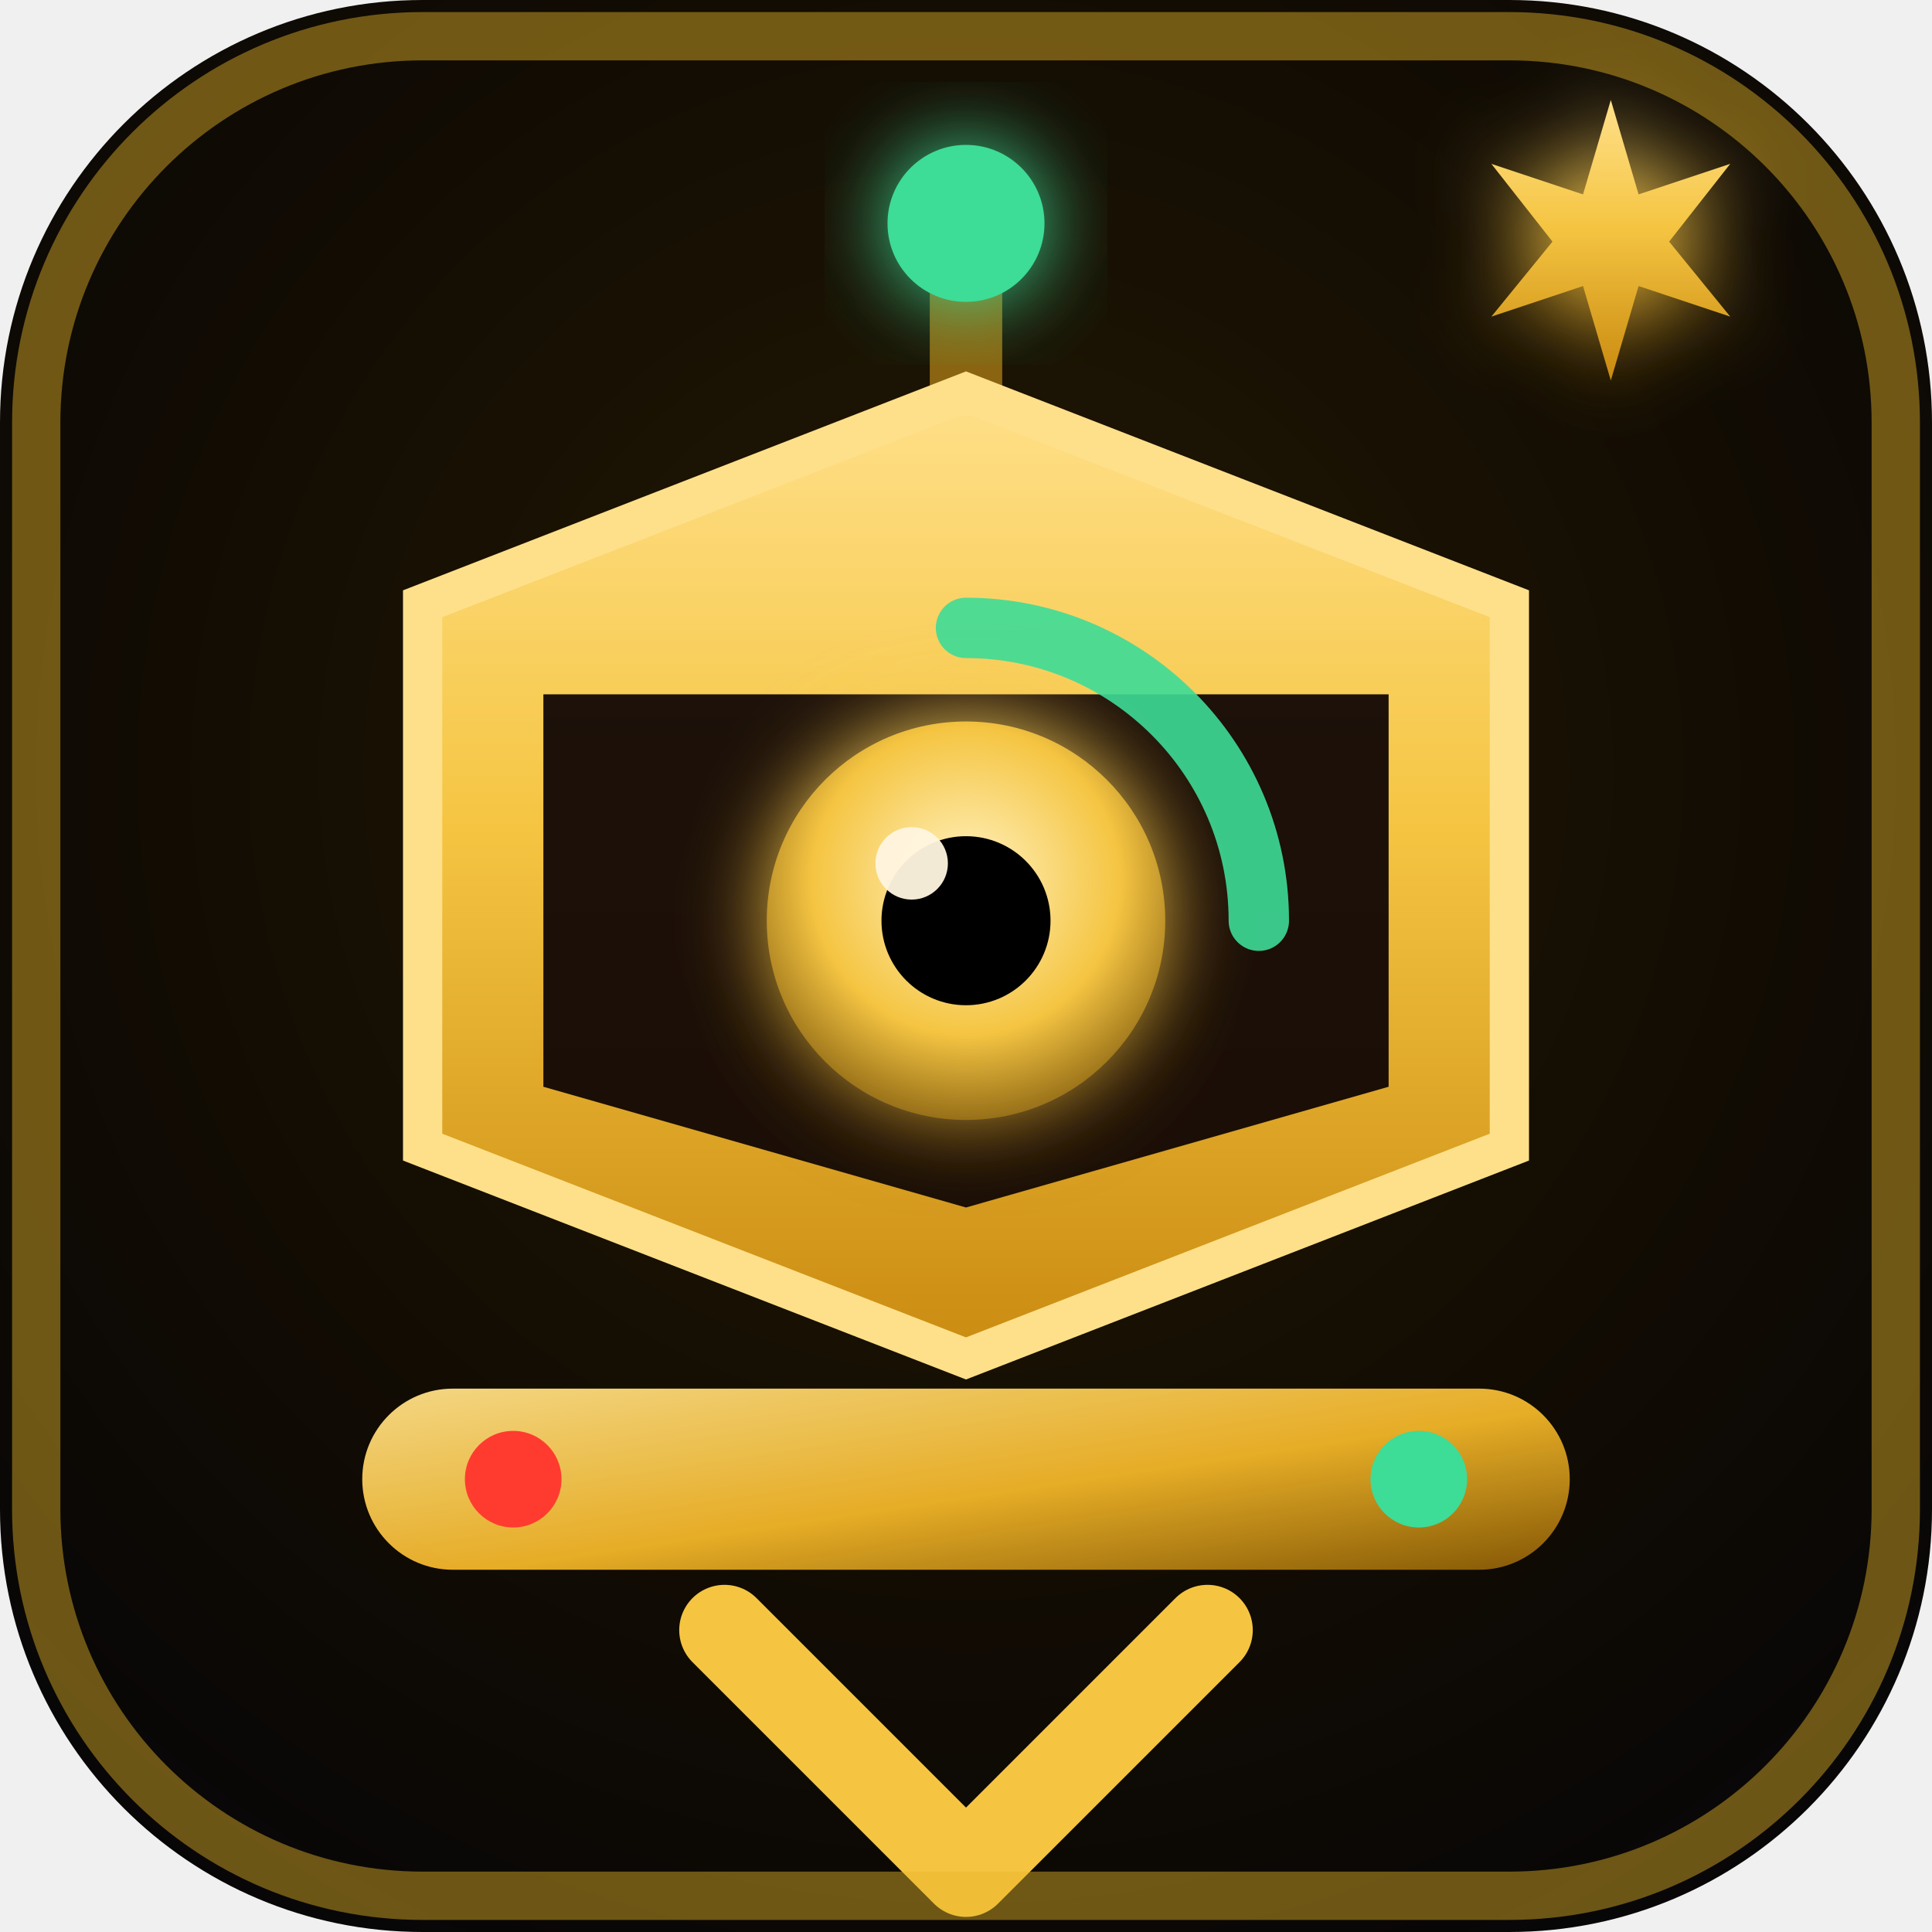
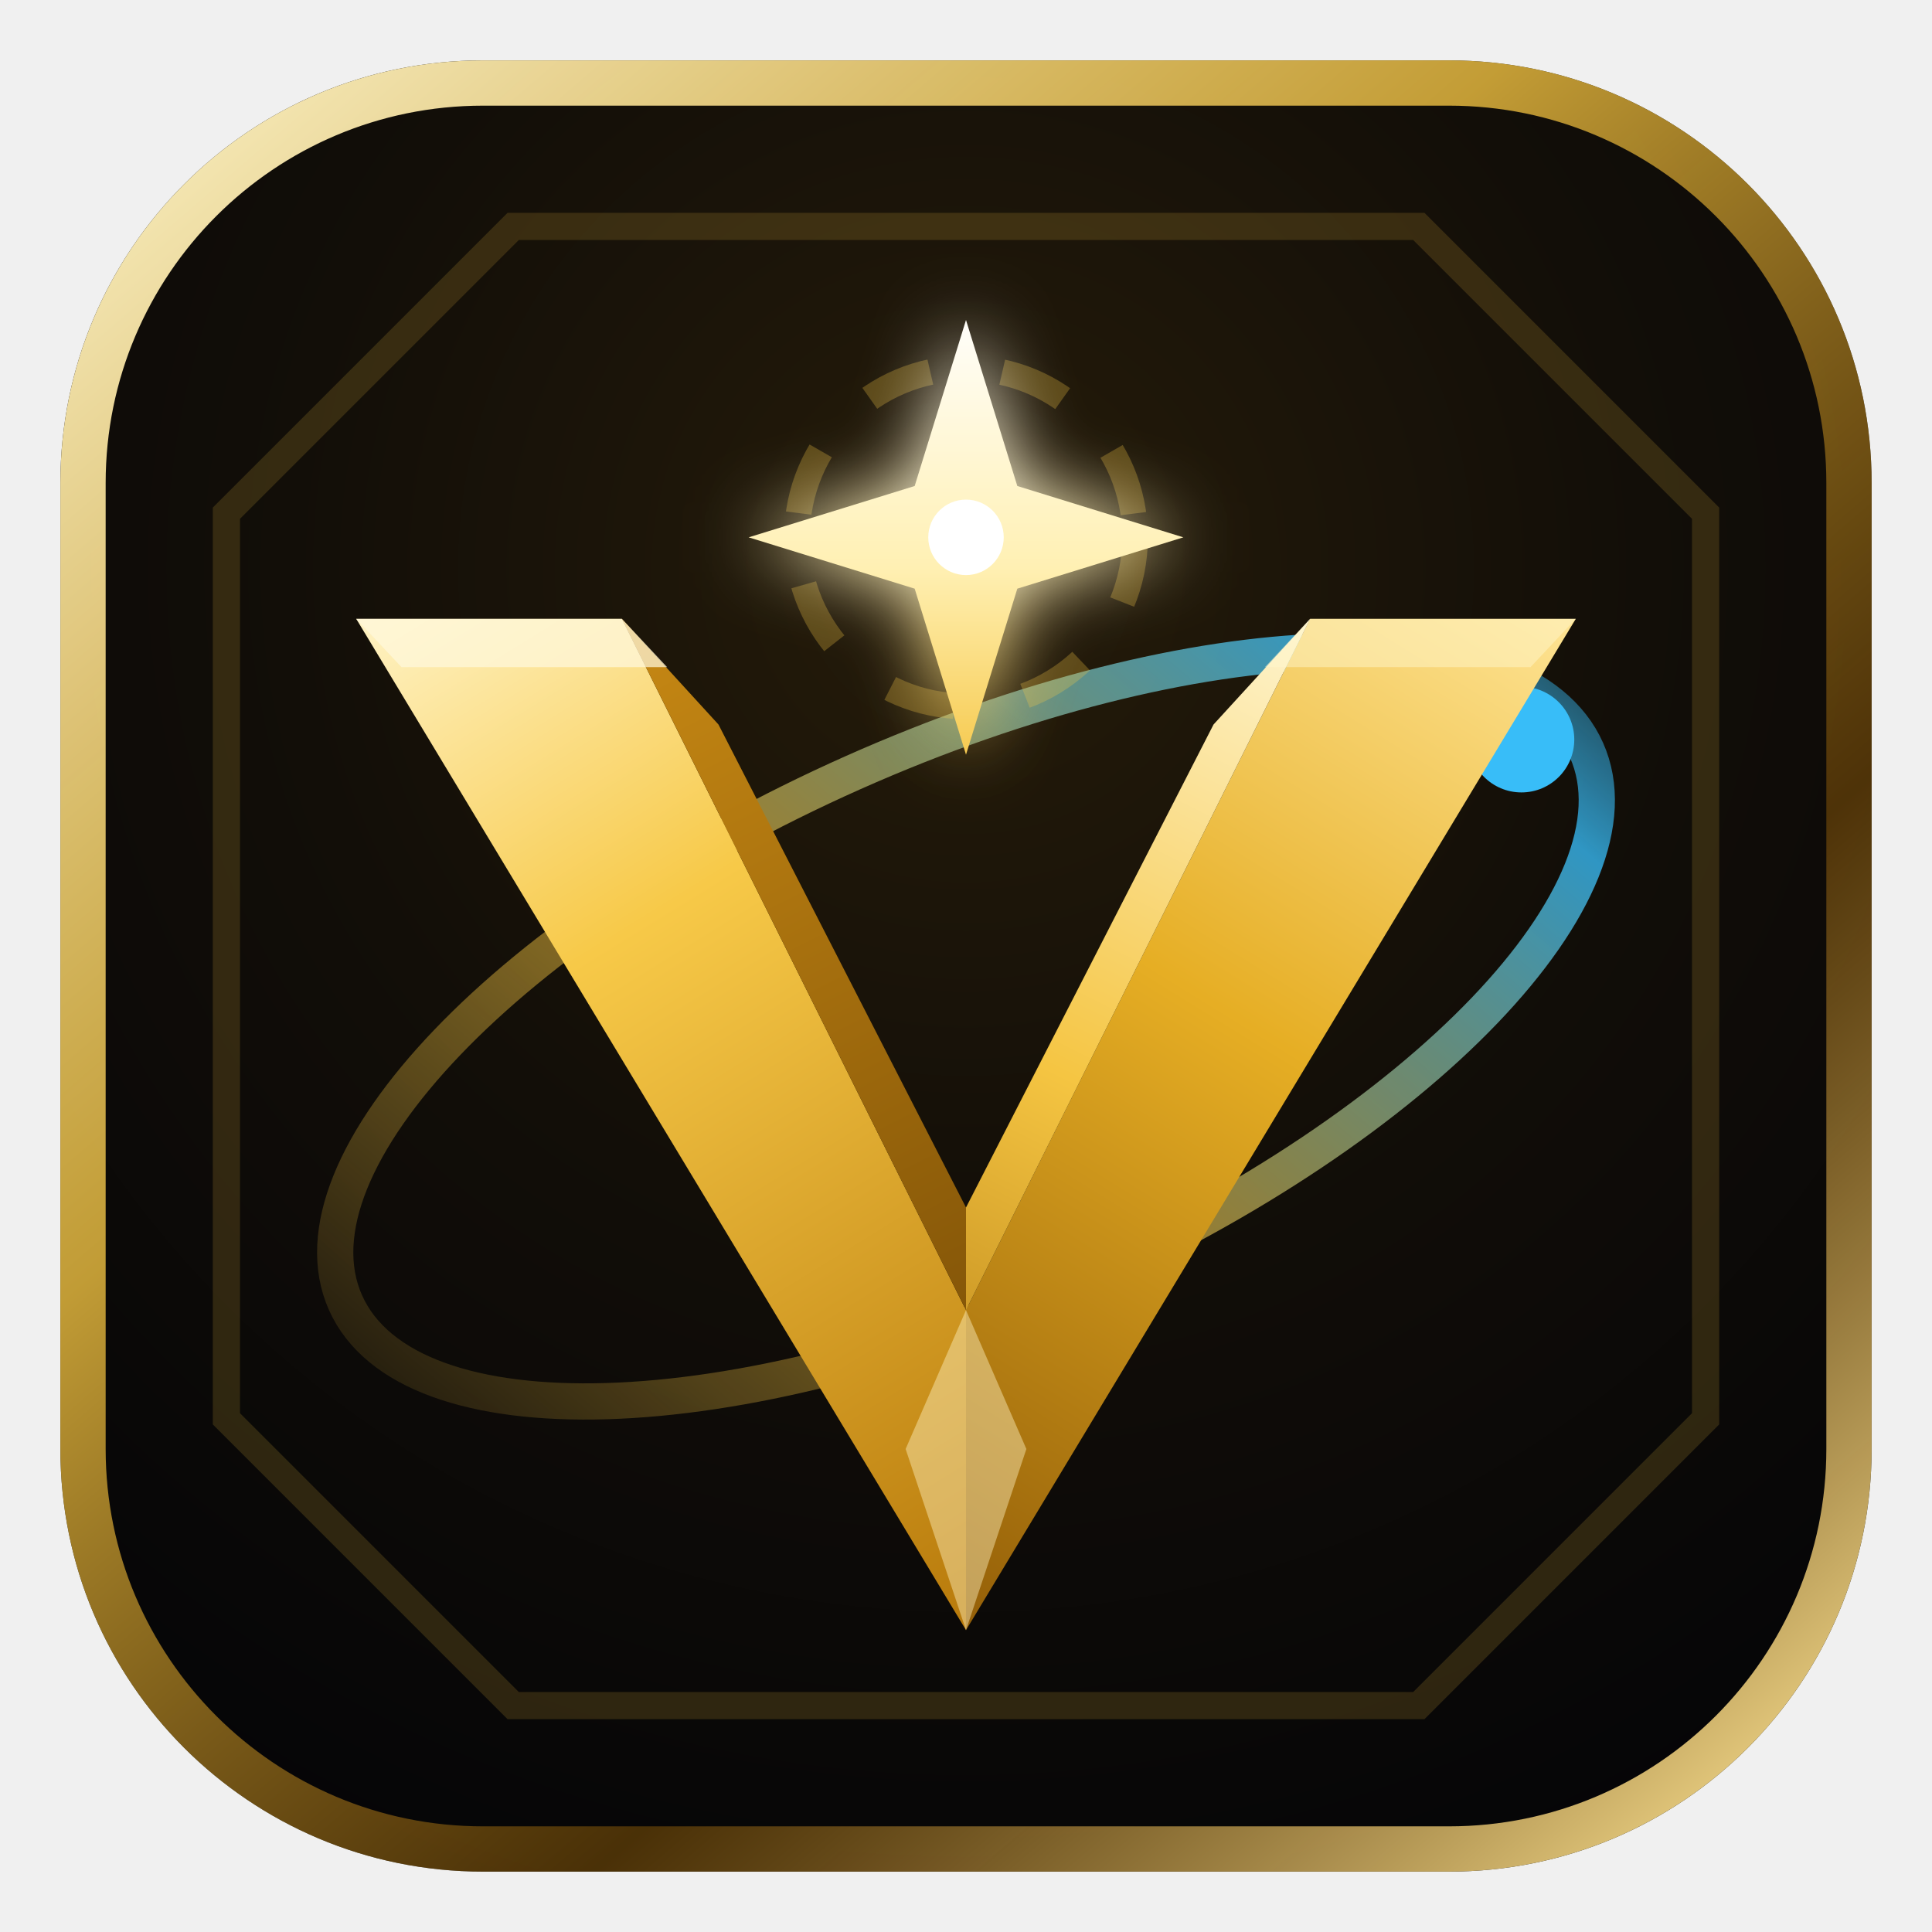
- <svg xmlns="http://www.w3.org/2000/svg" width="64" height="64" viewBox="0 0 64 64">
+ <svg xmlns="http://www.w3.org/2000/svg" width="64" height="64" viewBox="0 0 64 64" fill="none">
  <defs>
-     <radialGradient id="bg" cx="50%" cy="40%" r="75%">
-       <stop offset="0%" stop-color="#241a04" />
-       <stop offset="55%" stop-color="#120c03" />
-       <stop offset="100%" stop-color="#050508" />
+     <radialGradient id="vg-bg" cx="50%" cy="28%" r="78%">
+       <stop offset="0%" stop-color="#261C0A" />
+       <stop offset="48%" stop-color="#120E08" />
+       <stop offset="100%" stop-color="#050507" />
    </radialGradient>
-     <linearGradient id="oro" x1="0" y1="0" x2="0" y2="1">
-       <stop offset="0%" stop-color="#ffe08a" />
-       <stop offset="45%" stop-color="#f5c542" />
-       <stop offset="100%" stop-color="#c98a10" />
+     <linearGradient id="vg-rim" x1="8" y1="4" x2="56" y2="60" gradientUnits="userSpaceOnUse">
+       <stop offset="0%" stop-color="#FFF0BA" stop-opacity="0.95" />
+       <stop offset="35%" stop-color="#F5C542" stop-opacity="0.78" />
+       <stop offset="70%" stop-color="#8E5B08" stop-opacity="0.5" />
+       <stop offset="100%" stop-color="#FFE08A" stop-opacity="0.88" />
    </linearGradient>
-     <linearGradient id="oro2" x1="0" y1="0" x2="1" y2="1">
-       <stop offset="0%" stop-color="#ffe08a" />
-       <stop offset="55%" stop-color="#f0b428" />
-       <stop offset="100%" stop-color="#8a5c06" />
+     <linearGradient id="vg-wl" x1="11" y1="20" x2="32" y2="54" gradientUnits="userSpaceOnUse">
+       <stop offset="0%" stop-color="#FFF5CC" />
+       <stop offset="36%" stop-color="#F7C948" />
+       <stop offset="100%" stop-color="#B87A0B" />
    </linearGradient>
-     <radialGradient id="iris" cx="50%" cy="40%" r="70%">
-       <stop offset="0%" stop-color="#fff3c4" />
-       <stop offset="55%" stop-color="#f5c542" />
-       <stop offset="100%" stop-color="#6b4705" />
-     </radialGradient>
-     <filter id="glow" x="-40%" y="-40%" width="180%" height="180%">
-       <feGaussianBlur stdDeviation="1.4" result="b" />
+     <linearGradient id="vg-wls" x1="16" y1="22" x2="32" y2="54" gradientUnits="userSpaceOnUse">
+       <stop offset="0%" stop-color="#C98A14" />
+       <stop offset="100%" stop-color="#6D4404" />
+     </linearGradient>
+     <linearGradient id="vg-wr" x1="53" y1="20" x2="32" y2="54" gradientUnits="userSpaceOnUse">
+       <stop offset="0%" stop-color="#FFE699" />
+       <stop offset="45%" stop-color="#E6AE24" />
+       <stop offset="100%" stop-color="#945F08" />
+     </linearGradient>
+     <linearGradient id="vg-wrs" x1="48" y1="22" x2="32" y2="54" gradientUnits="userSpaceOnUse">
+       <stop offset="0%" stop-color="#FFF7D6" />
+       <stop offset="50%" stop-color="#F5C542" />
+       <stop offset="100%" stop-color="#A66E0A" />
+     </linearGradient>
+     <linearGradient id="vg-star" x1="32" y1="10" x2="32" y2="26" gradientUnits="userSpaceOnUse">
+       <stop offset="0%" stop-color="#FFFFFF" />
+       <stop offset="55%" stop-color="#FFF0B3" />
+       <stop offset="100%" stop-color="#F5C542" />
+     </linearGradient>
+     <linearGradient id="vg-arc" x1="10" y1="43" x2="54" y2="22" gradientUnits="userSpaceOnUse">
+       <stop offset="0%" stop-color="#F5C542" stop-opacity="0.06" />
+       <stop offset="45%" stop-color="#F5C542" stop-opacity="0.6" />
+       <stop offset="85%" stop-color="#38BDF8" stop-opacity="0.78" />
+       <stop offset="100%" stop-color="#38BDF8" stop-opacity="0.1" />
+     </linearGradient>
+     <filter id="vg-glow" x="-35%" y="-35%" width="170%" height="170%">
+       <feGaussianBlur stdDeviation="1.2" result="blur" />
      <feMerge>
-         <feMergeNode in="b" />
+         <feMergeNode in="blur" />
        <feMergeNode in="SourceGraphic" />
      </feMerge>
    </filter>
  </defs>
-   <rect width="64" height="64" rx="14" fill="url(#bg)" />
-   <line x1="32" y1="9" x2="32" y2="17" stroke="#8a6410" stroke-width="2.4" />
-   <circle cx="32" cy="7.4" r="2.6" fill="#3ddc97" filter="url(#glow)" />
-   <path d="M14 20 L32 13 L50 20 L50 38 L32 45 L14 38 Z" fill="url(#oro)" stroke="#ffe08a" stroke-width="1.3" />
-   <path d="M18 23 L46 23 L46 36 L32 40 L18 36 Z" fill="#0d0304" opacity="0.93" />
-   <g filter="url(#glow)">
-     <circle cx="32" cy="30.5" r="6.6" fill="url(#iris)" />
-     <circle cx="32" cy="30.5" r="2.8" fill="#050001" />
-     <circle cx="30.2" cy="28.6" r="1.2" fill="#fff6e0" opacity="0.95" />
+   <rect x="2" y="2" width="60" height="60" rx="14" fill="url(#vg-bg)" />
+   <rect x="2.75" y="2.75" width="58.5" height="58.5" rx="13.25" stroke="url(#vg-rim)" stroke-width="1.5" />
+   <path d="M17 7.5 H47 L56.5 17 V47 L47 56.5 H17 L7.5 47 V17 Z" stroke="#F5C542" stroke-opacity="0.16" stroke-width="0.9" />
+   <ellipse cx="32" cy="34" rx="22.5" ry="9.2" transform="rotate(-24 32 34)" stroke="url(#vg-arc)" stroke-width="1.2" />
+   <circle cx="50.4" cy="24.5" r="1.75" fill="#38BDF8" />
+   <path d="M11.8 20.5 L20.6 20.5 L32 43.4 L32 54 Z" fill="url(#vg-wl)" />
+   <path d="M20.6 20.5 L23.8 24 L32 40 L32 43.4 Z" fill="url(#vg-wls)" />
+   <path d="M11.8 20.5 L20.6 20.5 L22.1 22.1 L13.3 22.1 Z" fill="#FFF8DC" fill-opacity="0.72" />
+   <path d="M52.2 20.5 L43.4 20.5 L32 43.4 L32 54 Z" fill="url(#vg-wr)" />
+   <path d="M43.4 20.5 L40.2 24 L32 40 L32 43.4 Z" fill="url(#vg-wrs)" />
+   <path d="M52.2 20.5 L43.4 20.5 L41.9 22.1 L50.7 22.1 Z" fill="#FFF5CC" fill-opacity="0.48" />
+   <path d="M32 43.4 L34 48 L32 54 L30 48 Z" fill="#FFF3C4" fill-opacity="0.44" />
+   <circle cx="32" cy="17.8" r="5.6" stroke="#F5C542" stroke-opacity="0.28" stroke-width="0.85" stroke-dasharray="2.2 2.4" />
+   <g filter="url(#vg-glow)">
+     <path d="M32 10.6 L33.7 16.1 L39.2 17.8 L33.7 19.5 L32 25 L30.3 19.5 L24.8 17.8 L30.3 16.1 Z" fill="url(#vg-star)" />
+     <circle cx="32" cy="17.8" r="1.25" fill="#FFFFFF" />
  </g>
-   <path d="M32 20.8 A9.7 9.7 0 0 1 41.7 30.5" fill="none" stroke="#3ddc97" stroke-width="2" stroke-linecap="round" opacity="0.9" />
-   <rect x="12" y="46" width="40" height="6" rx="3" fill="url(#oro2)" opacity="0.95" />
-   <circle cx="17" cy="49" r="1.6" fill="#ff3b30" />
-   <circle cx="47" cy="49" r="1.6" fill="#3ddc97" />
-   <path d="M24 54 L32 62 L40 54" fill="none" stroke="#f5c542" stroke-width="3" stroke-linecap="round" stroke-linejoin="round" />
-   <g fill="url(#oro)" filter="url(#glow)">
-     <path d="M53.5 3.2 L54.5 6.6 L57.8 5.5 L55.6 8.3 L57.8 11 L54.5 9.9 L53.5 13.3 L52.5 9.9 L49.2 11 L51.4 8.3 L49.2 5.5 L52.5 6.6 Z" transform="scale(0.92) translate(4.5 0.4)" />
-   </g>
-   <rect x="1.2" y="1.2" width="61.6" height="61.6" rx="12.8" fill="none" stroke="#e8b62a" stroke-opacity="0.45" stroke-width="1.6" />
</svg>
